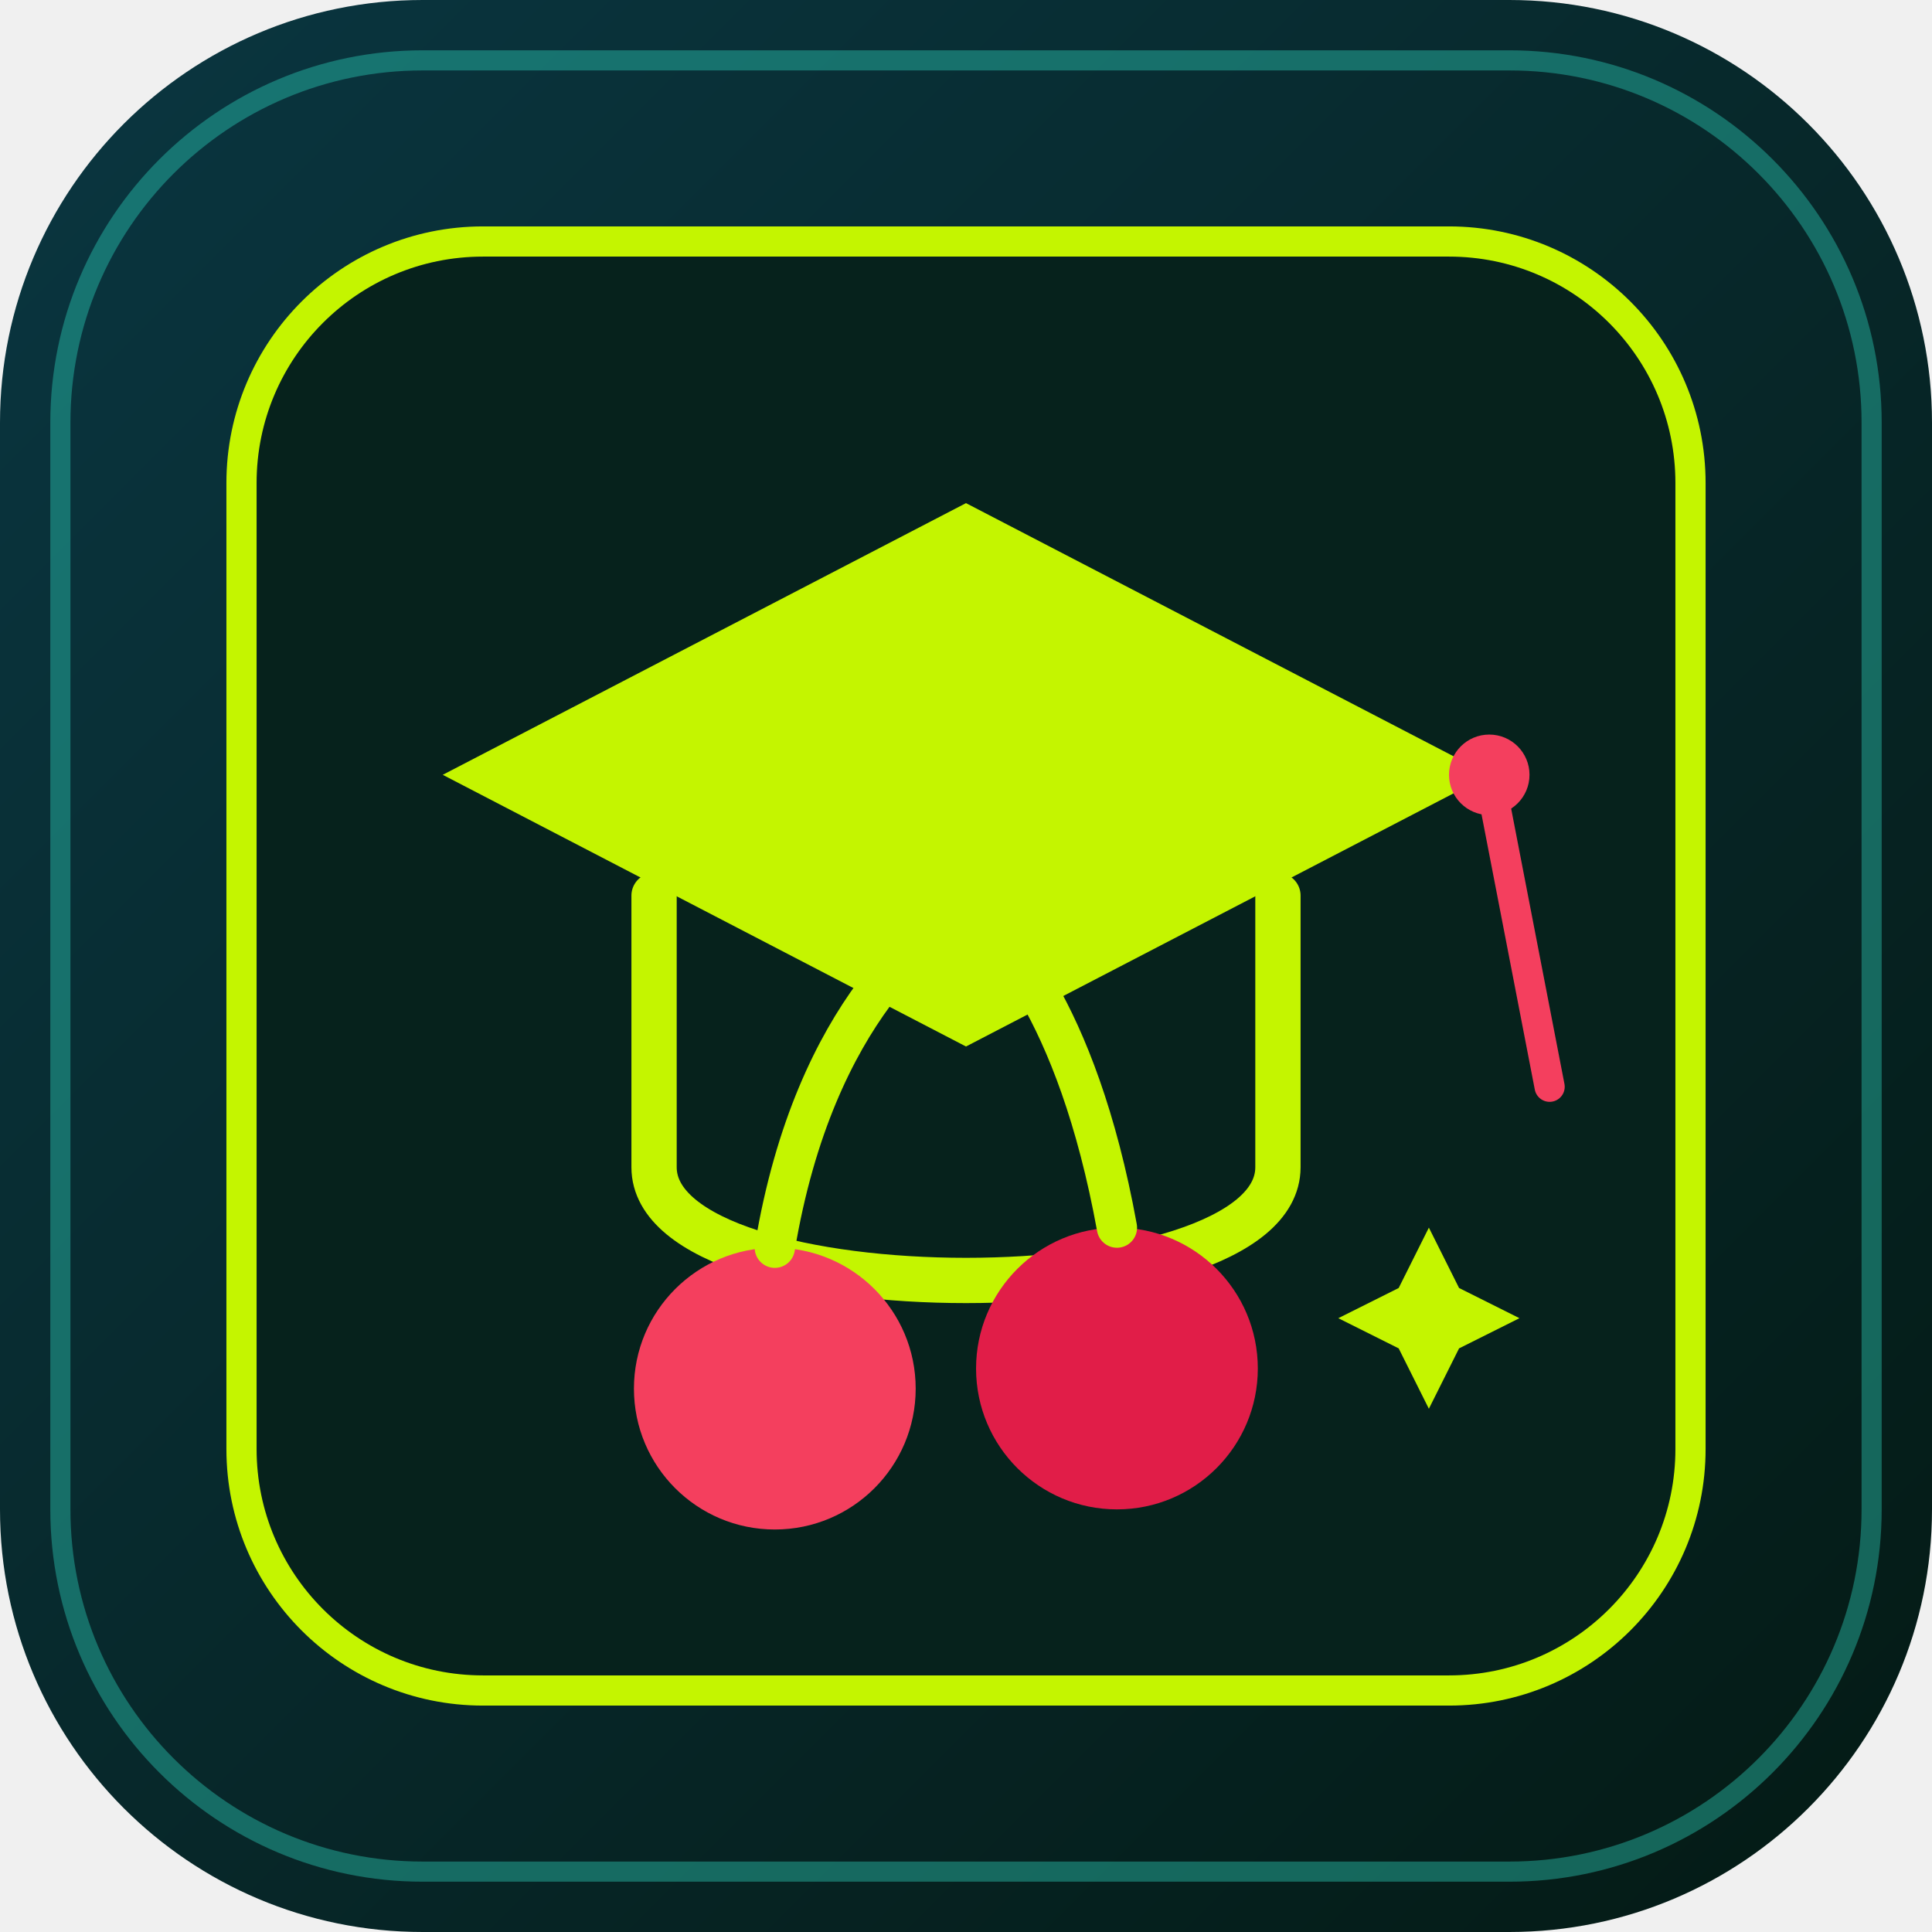
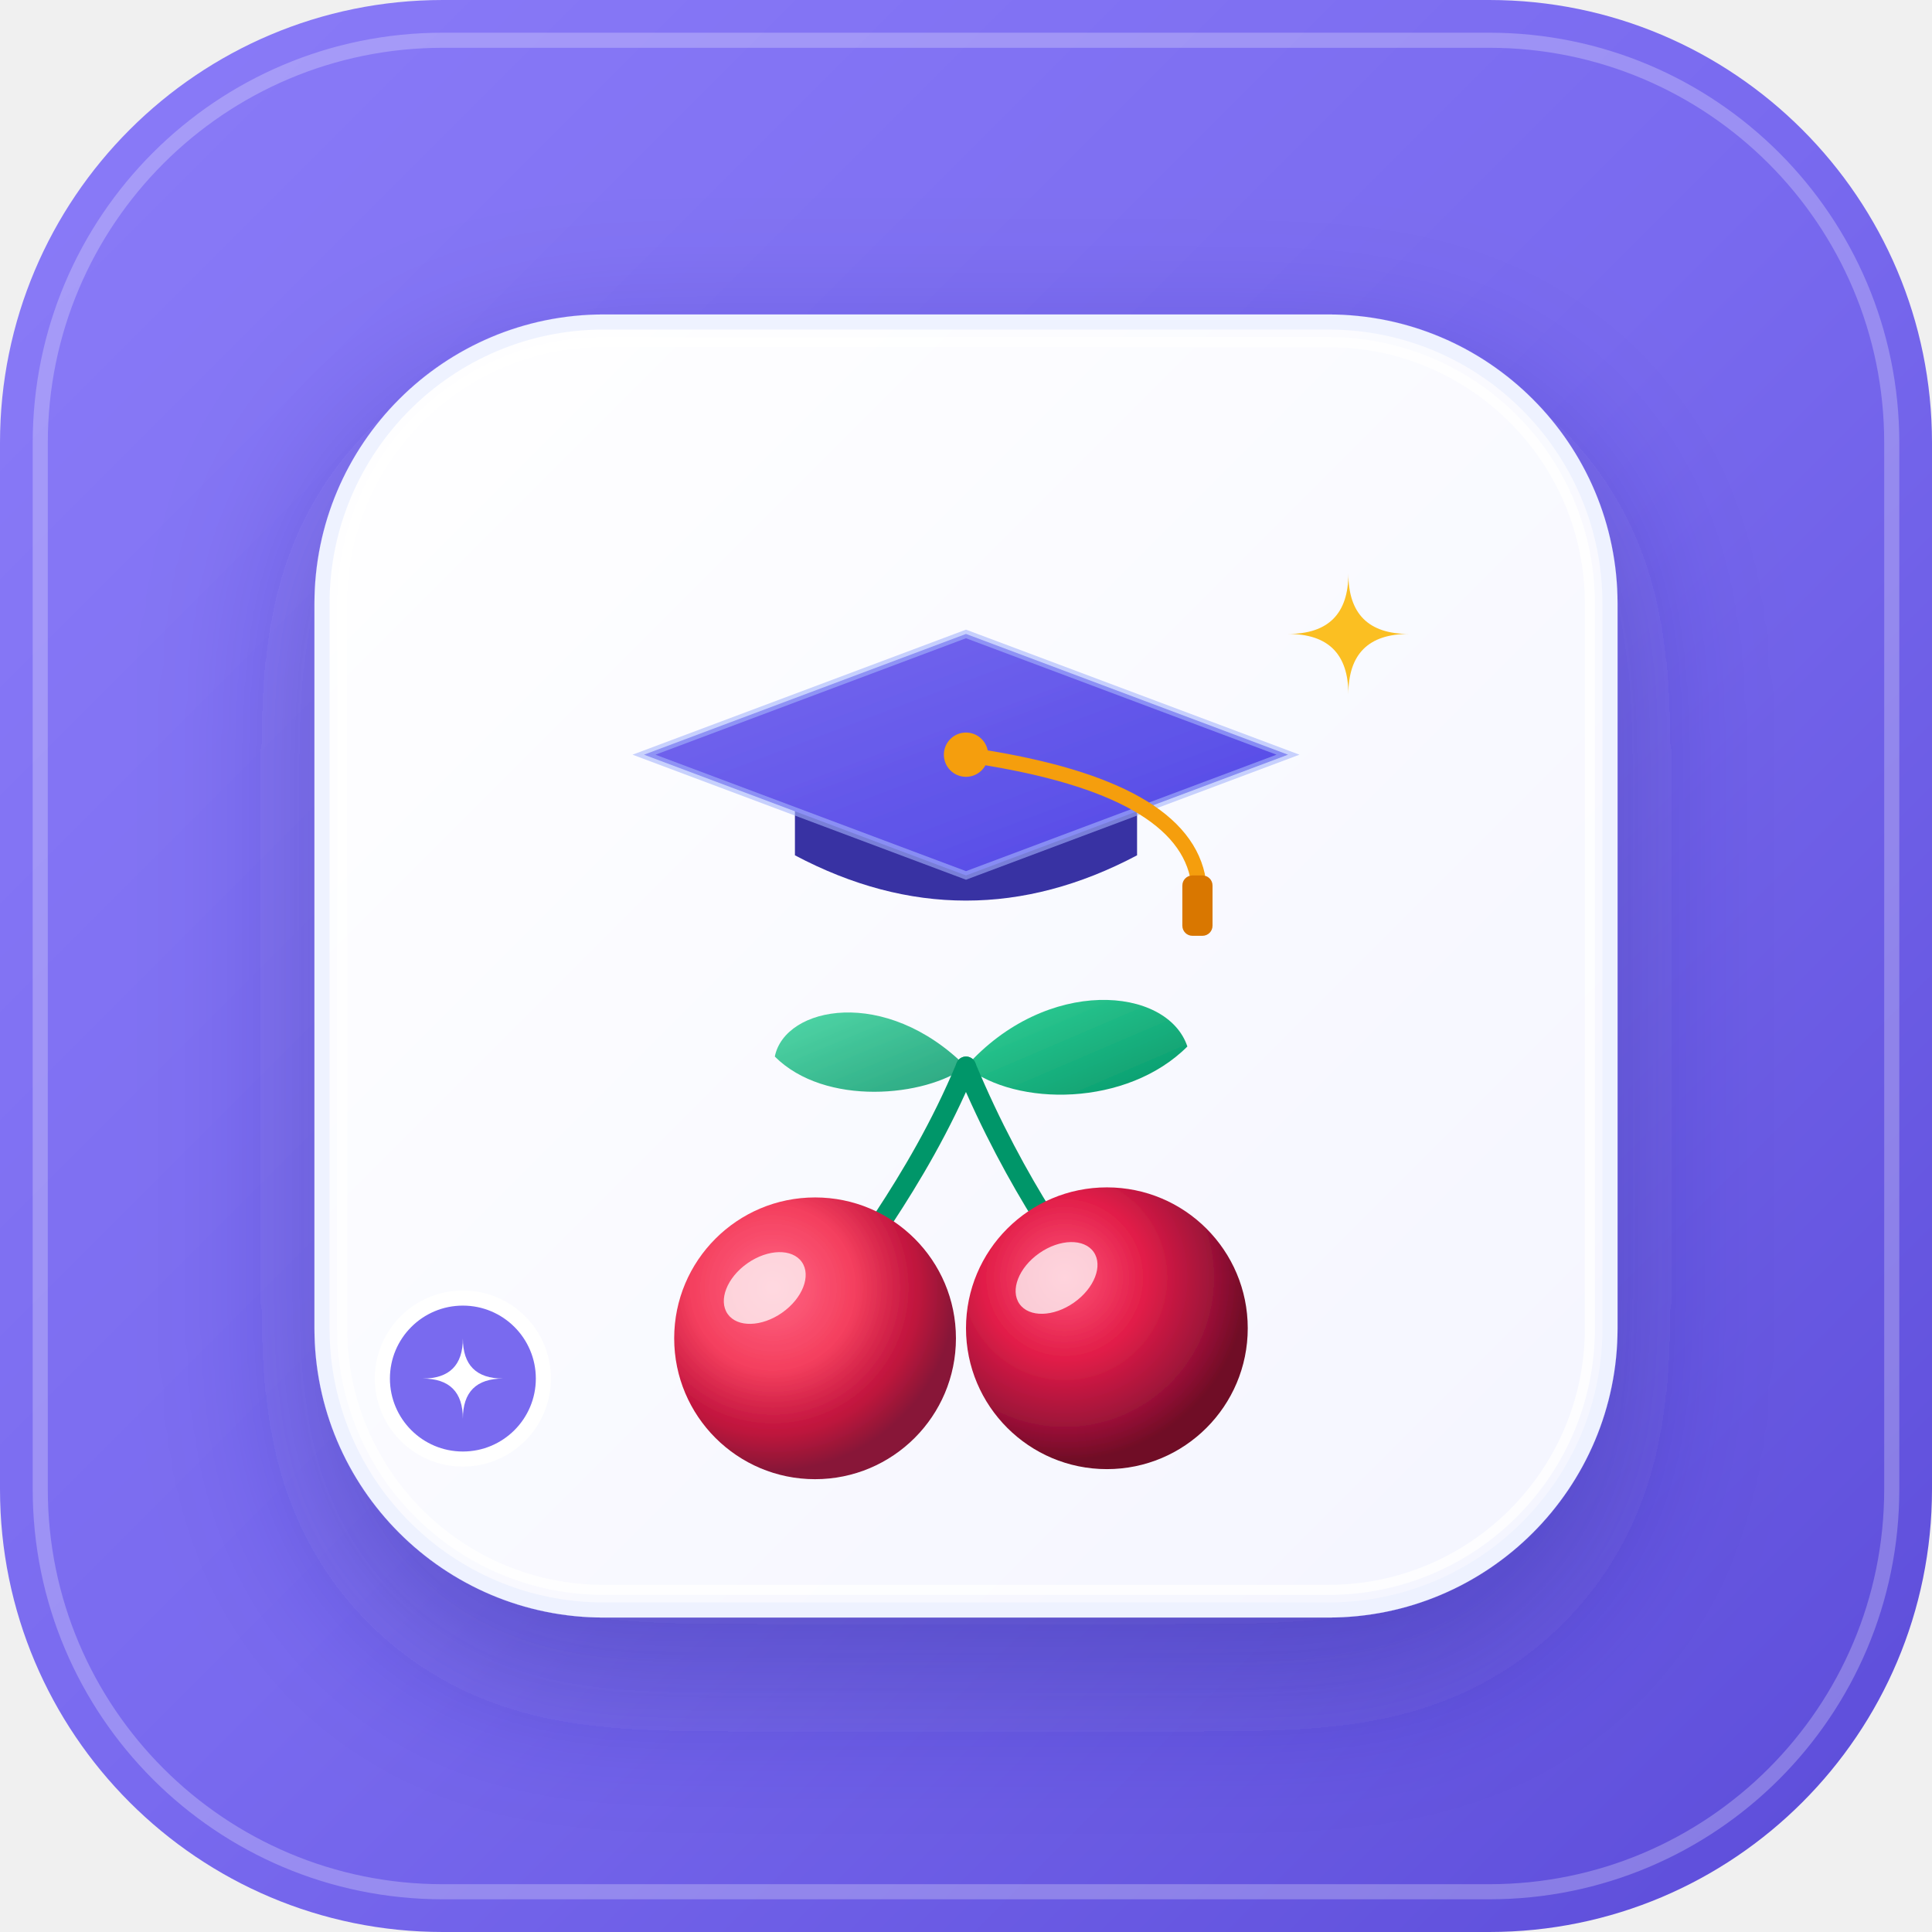
<svg xmlns="http://www.w3.org/2000/svg" viewBox="0 0 192 192" width="192" height="192">
  <defs>
-     <linearGradient id="bgGrad192" x1="0%" y1="0%" x2="100%" y2="100%">
-       <stop offset="0%" stop-color="#0a3641" />
-       <stop offset="100%" stop-color="#041a14" />
+     <linearGradient id="brandBg192" x1="0%" y1="0%" x2="100%" y2="100%">
+       <stop offset="0%" stop-color="#8B7CF8" />
+       <stop offset="50%" stop-color="#796AEF" />
+       <stop offset="100%" stop-color="#5B4BD8" />
    </linearGradient>
+     <linearGradient id="cardBg192" x1="0%" y1="0%" x2="100%" y2="100%">
+       <stop offset="0%" stop-color="#FFFFFF" />
+       <stop offset="100%" stop-color="#F4F5FF" />
+     </linearGradient>
+     <linearGradient id="capGrad192" x1="0%" y1="0%" x2="100%" y2="100%">
+       <stop offset="0%" stop-color="#796AEF" />
+       <stop offset="100%" stop-color="#4F46E5" />
+     </linearGradient>
+     <radialGradient id="cherryLeftGrad192" cx="35%" cy="32%" r="65%">
+       <stop offset="0%" stop-color="#FF6584" />
+       <stop offset="45%" stop-color="#F43F5E" />
+       <stop offset="80%" stop-color="#BE123C" />
+       <stop offset="100%" stop-color="#881337" />
+     </radialGradient>
+     <radialGradient id="cherryRightGrad192" cx="35%" cy="32%" r="65%">
+       <stop offset="0%" stop-color="#FF5277" />
+       <stop offset="45%" stop-color="#E11D48" />
+       <stop offset="80%" stop-color="#9F1239" />
+       <stop offset="100%" stop-color="#700C26" />
+     </radialGradient>
+     <linearGradient id="leafGrad192" x1="0%" y1="0%" x2="100%" y2="100%">
+       <stop offset="0%" stop-color="#34D399" />
+       <stop offset="100%" stop-color="#059669" />
+     </linearGradient>
+     <filter id="badgeShadow192" x="-20%" y="-20%" width="140%" height="140%">
+       <feDropShadow dx="0" dy="6" stdDeviation="8" flood-color="#312E81" flood-opacity="0.32" />
+     </filter>
  </defs>
-   <rect width="192" height="192" rx="42" fill="url(#bgGrad192)" />
-   <rect x="6" y="6" width="180" height="180" rx="36" fill="none" stroke="#2dd4bf" stroke-width="2" stroke-opacity="0.4" />
-   <g transform="translate(24, 24)">
-     <rect width="144" height="144" rx="24" fill="#06221c" stroke="#c4f500" stroke-width="3" />
-     <path d="M72 26 L124 53 L72 80 L20 53 Z" fill="#c4f500" />
-     <path d="M41 65 L41 92 C41 107 103 107 103 92 L103 65" fill="none" stroke="#c4f500" stroke-width="4.5" stroke-linecap="round" />
-     <circle cx="124" cy="53" r="4" fill="#f43f5e" />
-     <path d="M124 53 L130 84" stroke="#f43f5e" stroke-width="3" stroke-linecap="round" />
-     <circle cx="53" cy="114" r="14" fill="#f43f5e" />
-     <circle cx="87" cy="112" r="14" fill="#e11d48" />
-     <path d="M53 100 C57 76 69 68 72 66" fill="none" stroke="#c4f500" stroke-width="4" stroke-linecap="round" />
-     <path d="M87 98 C83 76 75 68 72 66" fill="none" stroke="#c4f500" stroke-width="4" stroke-linecap="round" />
-     <polygon points="118,98 121,104 127,107 121,110 118,116 115,110 109,107 115,104" fill="#c4f500" />
+   <rect width="192" height="192" rx="44" fill="url(#brandBg192)" />
+   <rect x="4" y="4" width="184" height="184" rx="40" fill="none" stroke="#FFFFFF" stroke-width="1.5" stroke-opacity="0.25" />
+   <g filter="url(#badgeShadow192)" transform="translate(32, 32)">
+     <rect width="128" height="128" rx="28" fill="url(#cardBg192)" stroke="#EEF2FF" stroke-width="1.5" />
+     <rect x="2" y="2" width="124" height="124" rx="26" fill="none" stroke="#FFFFFF" stroke-width="1" stroke-opacity="0.8" />
+     <path d="M 47,48 Q 64,57 81,48 L 81,53 Q 64,62 47,53 Z" fill="#3730A3" />
+     <polygon points="64,31 96,43 64,55 32,43" fill="url(#capGrad192)" />
+     <polygon points="64,31 96,43 64,55 32,43" fill="none" stroke="#A5B4FC" stroke-width="0.8" stroke-opacity="0.6" />
+     <circle cx="64" cy="43" r="2.2" fill="#F59E0B" />
+     <path d="M 64,43 Q 85,46 87,55" fill="none" stroke="#F59E0B" stroke-width="1.5" stroke-linecap="round" />
+     <rect x="85.5" y="55" width="3" height="6" rx="1" fill="#D97706" />
+     <path d="M 64,74 C 72,65 84,66 86,72 C 80,78 69,78 64,74 Z" fill="url(#leafGrad192)" />
+     <path d="M 64,74 C 56,66 46,68 45,73 C 50,78 60,77 64,74 Z" fill="url(#leafGrad192)" opacity="0.85" />
+     <path d="M 64,74 C 59,86 52,94 50,98" fill="none" stroke="#059669" stroke-width="2" stroke-linecap="round" />
+     <path d="M 64,74 C 69,86 75,94 78,98" fill="none" stroke="#059669" stroke-width="2" stroke-linecap="round" />
+     <circle cx="49" cy="101" r="14" fill="url(#cherryLeftGrad192)" />
+     <ellipse cx="44" cy="96" rx="4.5" ry="3" fill="#FFFFFF" opacity="0.75" transform="rotate(-35 44 96)" />
+     <circle cx="78" cy="100" r="14" fill="url(#cherryRightGrad192)" />
+     <ellipse cx="73" cy="95" rx="4.5" ry="3" fill="#FFFFFF" opacity="0.75" transform="rotate(-35 73 95)" />
+     <path d="M 102,25 Q 102,31 108,31 Q 102,31 102,37 Q 102,31 96,31 Q 102,31 102,25 Z" fill="#FBBF24" />
+     <g transform="translate(6, 97)">
+       <circle cx="8" cy="8" r="8" fill="#796AEF" stroke="#FFFFFF" stroke-width="1.5" />
+       <path d="M 8,4 Q 8,8 12,8 Q 8,8 8,12 Q 8,8 4,8 Q 8,8 8,4 Z" fill="#FFFFFF" />
+     </g>
  </g>
</svg>
